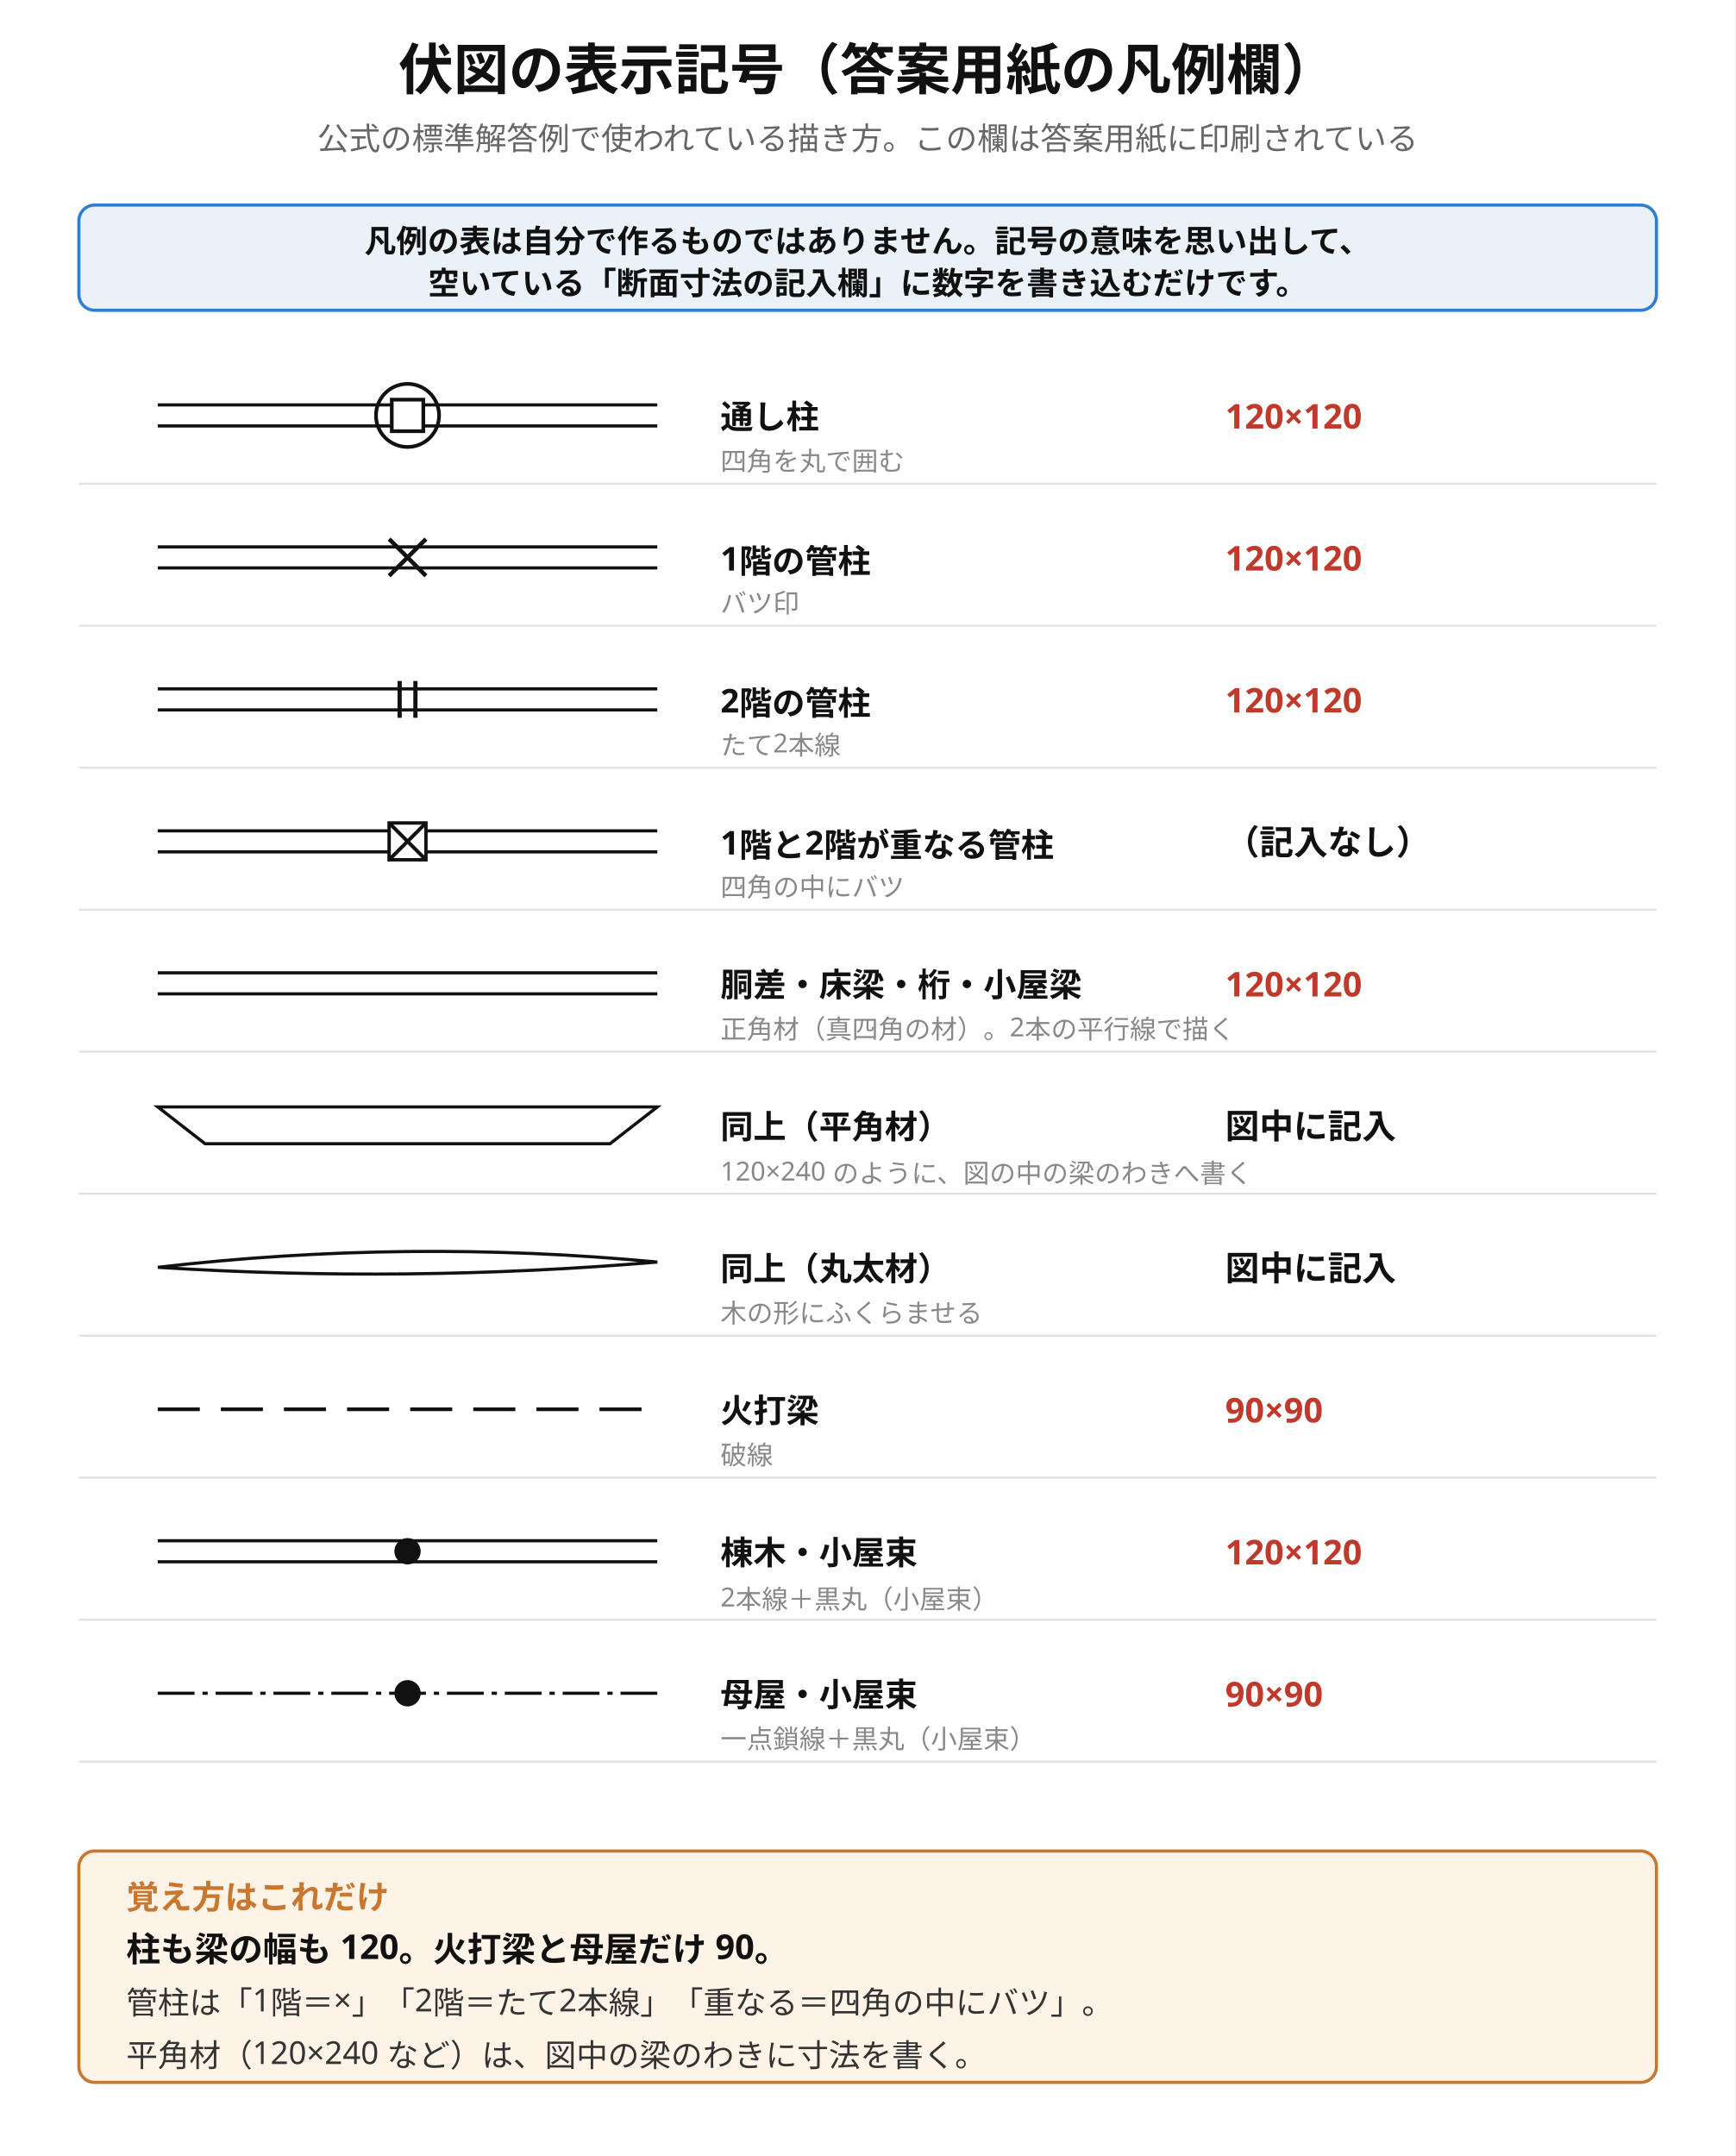
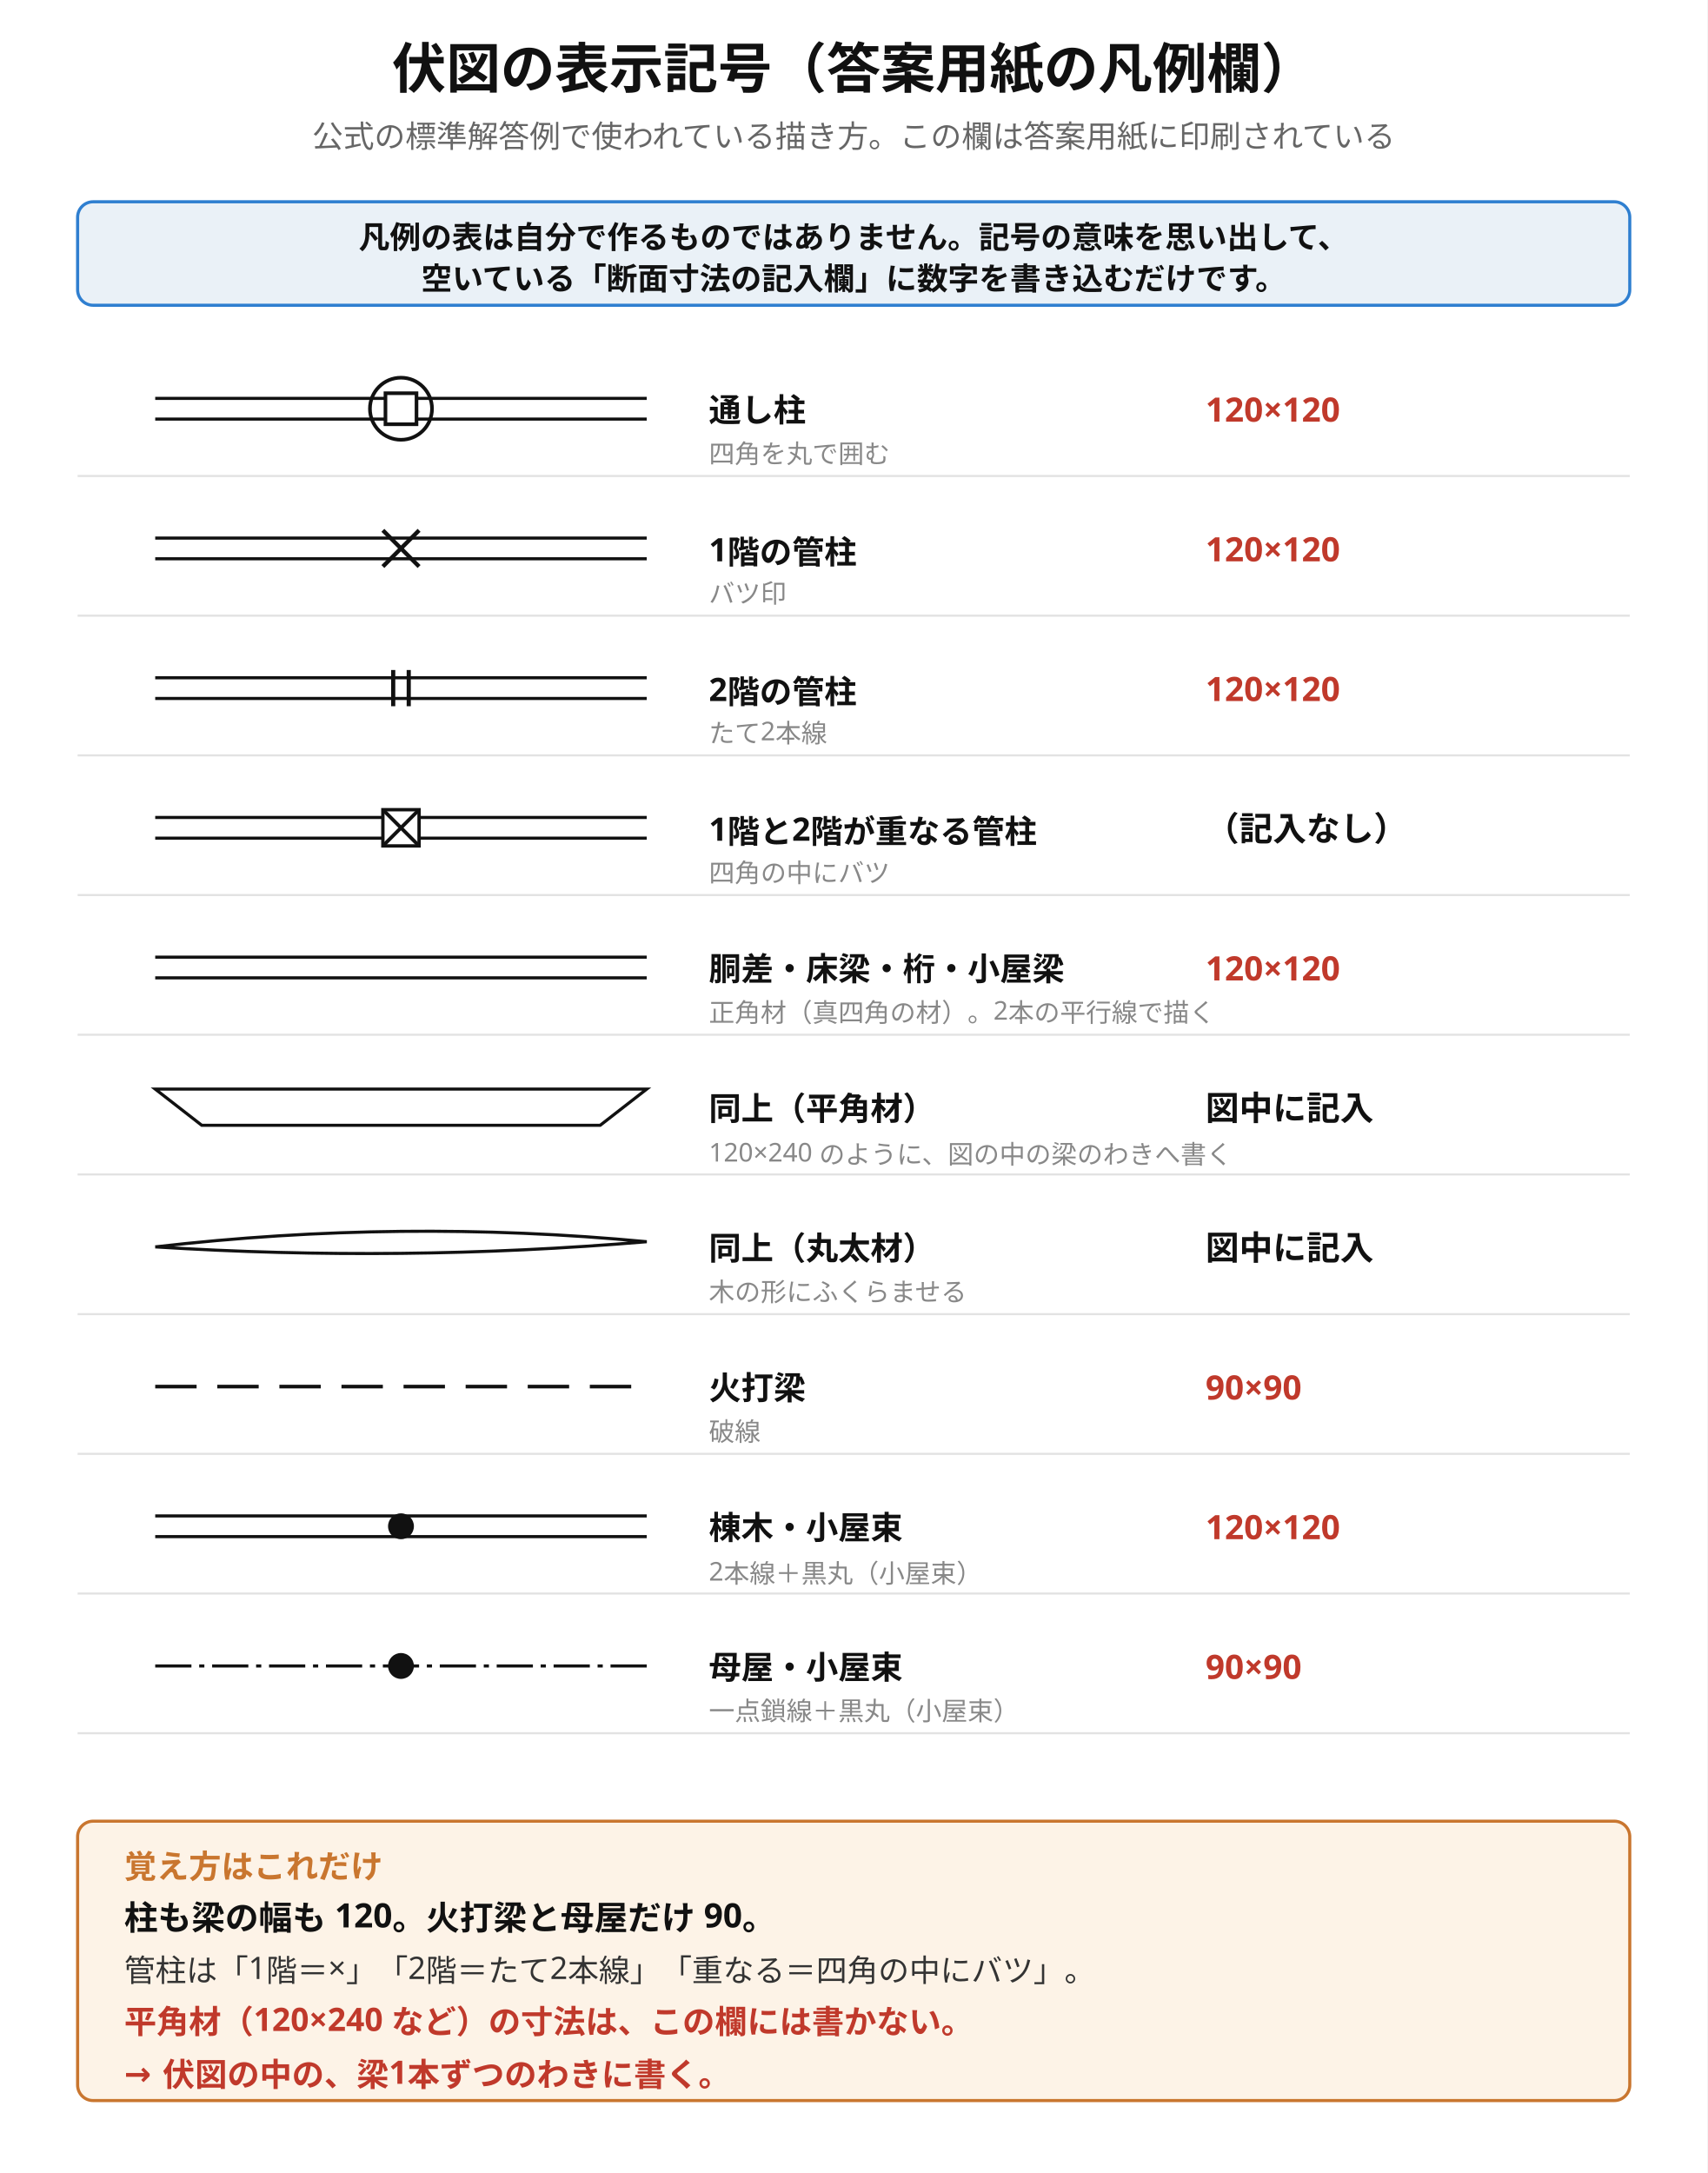
- <svg xmlns="http://www.w3.org/2000/svg" viewBox="0 0 660 820" width="660" height="820" font-family="'Hiragino Sans','Hiragino Kaku Gothic ProN','Noto Sans JP','Yu Gothic',Meiryo,'IPAGothic',sans-serif">
-   <rect width="660" height="820" fill="#ffffff" />
+ <svg xmlns="http://www.w3.org/2000/svg" viewBox="0 0 660 840" width="660" height="840" font-family="'Hiragino Sans','Hiragino Kaku Gothic ProN','Noto Sans JP','Yu Gothic',Meiryo,'IPAGothic',sans-serif">
+   <rect width="660" height="840" fill="#ffffff" />
  <text x="330" y="34" font-size="21" text-anchor="middle" fill="#111" font-weight="700" font-family="'Hiragino Sans','Hiragino Kaku Gothic ProN','Noto Sans JP','Yu Gothic',Meiryo,'IPAGothic',sans-serif">伏図の表示記号（答案用紙の凡例欄）</text>
  <text x="330" y="57" font-size="12" text-anchor="middle" fill="#666" font-weight="400" font-family="'Hiragino Sans','Hiragino Kaku Gothic ProN','Noto Sans JP','Yu Gothic',Meiryo,'IPAGothic',sans-serif">公式の標準解答例で使われている描き方。この欄は答案用紙に印刷されている</text>
  <rect x="30" y="78" width="600" height="40" fill="#eaf1f7" stroke="#2f7fd0" stroke-width="1.2" rx="6" />
  <text x="330" y="96" font-size="12" text-anchor="middle" fill="#111" font-weight="700" font-family="'Hiragino Sans','Hiragino Kaku Gothic ProN','Noto Sans JP','Yu Gothic',Meiryo,'IPAGothic',sans-serif">凡例の表は自分で作るものではありません。記号の意味を思い出して、</text>
  <text x="330" y="112" font-size="12" text-anchor="middle" fill="#111" font-weight="700" font-family="'Hiragino Sans','Hiragino Kaku Gothic ProN','Noto Sans JP','Yu Gothic',Meiryo,'IPAGothic',sans-serif">空いている「断面寸法の記入欄」に数字を書き込むだけです。</text>
  <line x1="30" y1="184" x2="630" y2="184" stroke="#e2e2e2" stroke-width="0.8" />
  <line x1="60" y1="154" x2="250" y2="154" stroke="#111" stroke-width="1.2" />
  <line x1="60" y1="162" x2="250" y2="162" stroke="#111" stroke-width="1.2" />
  <rect x="149" y="152" width="12" height="12" fill="#fff" stroke="#111" stroke-width="1.4" />
  <circle cx="155" cy="158" r="12" fill="none" stroke="#111" stroke-width="1.4" />
  <text x="274" y="163" font-size="12.5" text-anchor="start" fill="#111" font-weight="700" font-family="'Hiragino Sans','Hiragino Kaku Gothic ProN','Noto Sans JP','Yu Gothic',Meiryo,'IPAGothic',sans-serif">通し柱</text>
  <text x="274" y="179" font-size="10" text-anchor="start" fill="#888" font-weight="400" font-family="'Hiragino Sans','Hiragino Kaku Gothic ProN','Noto Sans JP','Yu Gothic',Meiryo,'IPAGothic',sans-serif">四角を丸で囲む</text>
  <text x="466" y="163" font-size="13" text-anchor="start" fill="#c0392b" font-weight="700" font-family="'Hiragino Sans','Hiragino Kaku Gothic ProN','Noto Sans JP','Yu Gothic',Meiryo,'IPAGothic',sans-serif">120×120</text>
  <line x1="30" y1="238" x2="630" y2="238" stroke="#e2e2e2" stroke-width="0.8" />
  <line x1="60" y1="208" x2="250" y2="208" stroke="#111" stroke-width="1.2" />
  <line x1="60" y1="216" x2="250" y2="216" stroke="#111" stroke-width="1.2" />
  <line x1="148" y1="205" x2="162" y2="219" stroke="#111" stroke-width="1.6" />
  <line x1="148" y1="219" x2="162" y2="205" stroke="#111" stroke-width="1.6" />
  <text x="274" y="217" font-size="12.5" text-anchor="start" fill="#111" font-weight="700" font-family="'Hiragino Sans','Hiragino Kaku Gothic ProN','Noto Sans JP','Yu Gothic',Meiryo,'IPAGothic',sans-serif">1階の管柱</text>
  <text x="274" y="233" font-size="10" text-anchor="start" fill="#888" font-weight="400" font-family="'Hiragino Sans','Hiragino Kaku Gothic ProN','Noto Sans JP','Yu Gothic',Meiryo,'IPAGothic',sans-serif">バツ印</text>
  <text x="466" y="217" font-size="13" text-anchor="start" fill="#c0392b" font-weight="700" font-family="'Hiragino Sans','Hiragino Kaku Gothic ProN','Noto Sans JP','Yu Gothic',Meiryo,'IPAGothic',sans-serif">120×120</text>
  <line x1="30" y1="292" x2="630" y2="292" stroke="#e2e2e2" stroke-width="0.8" />
  <line x1="60" y1="262" x2="250" y2="262" stroke="#111" stroke-width="1.2" />
  <line x1="60" y1="270" x2="250" y2="270" stroke="#111" stroke-width="1.2" />
  <line x1="152" y1="259" x2="152" y2="273" stroke="#111" stroke-width="1.6" />
  <line x1="158" y1="259" x2="158" y2="273" stroke="#111" stroke-width="1.6" />
  <text x="274" y="271" font-size="12.5" text-anchor="start" fill="#111" font-weight="700" font-family="'Hiragino Sans','Hiragino Kaku Gothic ProN','Noto Sans JP','Yu Gothic',Meiryo,'IPAGothic',sans-serif">2階の管柱</text>
  <text x="274" y="287" font-size="10" text-anchor="start" fill="#888" font-weight="400" font-family="'Hiragino Sans','Hiragino Kaku Gothic ProN','Noto Sans JP','Yu Gothic',Meiryo,'IPAGothic',sans-serif">たて2本線</text>
  <text x="466" y="271" font-size="13" text-anchor="start" fill="#c0392b" font-weight="700" font-family="'Hiragino Sans','Hiragino Kaku Gothic ProN','Noto Sans JP','Yu Gothic',Meiryo,'IPAGothic',sans-serif">120×120</text>
  <line x1="30" y1="346" x2="630" y2="346" stroke="#e2e2e2" stroke-width="0.8" />
  <line x1="60" y1="316" x2="250" y2="316" stroke="#111" stroke-width="1.2" />
  <line x1="60" y1="324" x2="250" y2="324" stroke="#111" stroke-width="1.2" />
  <rect x="148" y="313" width="14" height="14" fill="#fff" stroke="#111" stroke-width="1.3" />
  <line x1="148" y1="313" x2="162" y2="327" stroke="#111" stroke-width="1.4" />
  <line x1="148" y1="327" x2="162" y2="313" stroke="#111" stroke-width="1.4" />
  <text x="274" y="325" font-size="12.5" text-anchor="start" fill="#111" font-weight="700" font-family="'Hiragino Sans','Hiragino Kaku Gothic ProN','Noto Sans JP','Yu Gothic',Meiryo,'IPAGothic',sans-serif">1階と2階が重なる管柱</text>
  <text x="274" y="341" font-size="10" text-anchor="start" fill="#888" font-weight="400" font-family="'Hiragino Sans','Hiragino Kaku Gothic ProN','Noto Sans JP','Yu Gothic',Meiryo,'IPAGothic',sans-serif">四角の中にバツ</text>
  <text x="466" y="325" font-size="13" text-anchor="start" fill="#111" font-weight="700" font-family="'Hiragino Sans','Hiragino Kaku Gothic ProN','Noto Sans JP','Yu Gothic',Meiryo,'IPAGothic',sans-serif">（記入なし）</text>
  <line x1="30" y1="400" x2="630" y2="400" stroke="#e2e2e2" stroke-width="0.8" />
  <line x1="60" y1="370" x2="250" y2="370" stroke="#111" stroke-width="1.2" />
  <line x1="60" y1="378" x2="250" y2="378" stroke="#111" stroke-width="1.2" />
  <text x="274" y="379" font-size="12.5" text-anchor="start" fill="#111" font-weight="700" font-family="'Hiragino Sans','Hiragino Kaku Gothic ProN','Noto Sans JP','Yu Gothic',Meiryo,'IPAGothic',sans-serif">胴差・床梁・桁・小屋梁</text>
  <text x="274" y="395" font-size="10" text-anchor="start" fill="#888" font-weight="400" font-family="'Hiragino Sans','Hiragino Kaku Gothic ProN','Noto Sans JP','Yu Gothic',Meiryo,'IPAGothic',sans-serif">正角材（真四角の材）。2本の平行線で描く</text>
  <text x="466" y="379" font-size="13" text-anchor="start" fill="#c0392b" font-weight="700" font-family="'Hiragino Sans','Hiragino Kaku Gothic ProN','Noto Sans JP','Yu Gothic',Meiryo,'IPAGothic',sans-serif">120×120</text>
  <line x1="30" y1="454" x2="630" y2="454" stroke="#e2e2e2" stroke-width="0.8" />
  <polygon points="60,421 250,421 232,435 78,435" fill="#fff" stroke="#111" stroke-width="1.2" />
  <text x="274" y="433" font-size="12.5" text-anchor="start" fill="#111" font-weight="700" font-family="'Hiragino Sans','Hiragino Kaku Gothic ProN','Noto Sans JP','Yu Gothic',Meiryo,'IPAGothic',sans-serif">同上（平角材）</text>
  <text x="274" y="449" font-size="10" text-anchor="start" fill="#888" font-weight="400" font-family="'Hiragino Sans','Hiragino Kaku Gothic ProN','Noto Sans JP','Yu Gothic',Meiryo,'IPAGothic',sans-serif">120×240 のように、図の中の梁のわきへ書く</text>
  <text x="466" y="433" font-size="13" text-anchor="start" fill="#111" font-weight="700" font-family="'Hiragino Sans','Hiragino Kaku Gothic ProN','Noto Sans JP','Yu Gothic',Meiryo,'IPAGothic',sans-serif">図中に記入</text>
  <line x1="30" y1="508" x2="630" y2="508" stroke="#e2e2e2" stroke-width="0.8" />
  <path d="M 60 482 Q 155.0 471.0 250 480 Q 155.0 488.0 60 482" fill="#fff" stroke="#111" stroke-width="1.2" />
  <text x="274" y="487" font-size="12.5" text-anchor="start" fill="#111" font-weight="700" font-family="'Hiragino Sans','Hiragino Kaku Gothic ProN','Noto Sans JP','Yu Gothic',Meiryo,'IPAGothic',sans-serif">同上（丸太材）</text>
  <text x="274" y="503" font-size="10" text-anchor="start" fill="#888" font-weight="400" font-family="'Hiragino Sans','Hiragino Kaku Gothic ProN','Noto Sans JP','Yu Gothic',Meiryo,'IPAGothic',sans-serif">木の形にふくらませる</text>
  <text x="466" y="487" font-size="13" text-anchor="start" fill="#111" font-weight="700" font-family="'Hiragino Sans','Hiragino Kaku Gothic ProN','Noto Sans JP','Yu Gothic',Meiryo,'IPAGothic',sans-serif">図中に記入</text>
  <line x1="30" y1="562" x2="630" y2="562" stroke="#e2e2e2" stroke-width="0.8" />
  <line x1="60" y1="536" x2="250" y2="536" stroke="#111" stroke-width="1.4" stroke-dasharray="16 8" />
  <text x="274" y="541" font-size="12.5" text-anchor="start" fill="#111" font-weight="700" font-family="'Hiragino Sans','Hiragino Kaku Gothic ProN','Noto Sans JP','Yu Gothic',Meiryo,'IPAGothic',sans-serif">火打梁</text>
  <text x="274" y="557" font-size="10" text-anchor="start" fill="#888" font-weight="400" font-family="'Hiragino Sans','Hiragino Kaku Gothic ProN','Noto Sans JP','Yu Gothic',Meiryo,'IPAGothic',sans-serif">破線</text>
  <text x="466" y="541" font-size="13" text-anchor="start" fill="#c0392b" font-weight="700" font-family="'Hiragino Sans','Hiragino Kaku Gothic ProN','Noto Sans JP','Yu Gothic',Meiryo,'IPAGothic',sans-serif">90×90</text>
  <line x1="30" y1="616" x2="630" y2="616" stroke="#e2e2e2" stroke-width="0.8" />
  <line x1="60" y1="586" x2="250" y2="586" stroke="#111" stroke-width="1.2" />
  <line x1="60" y1="594" x2="250" y2="594" stroke="#111" stroke-width="1.2" />
  <circle cx="155" cy="590" r="5" fill="#111" />
  <text x="274" y="595" font-size="12.5" text-anchor="start" fill="#111" font-weight="700" font-family="'Hiragino Sans','Hiragino Kaku Gothic ProN','Noto Sans JP','Yu Gothic',Meiryo,'IPAGothic',sans-serif">棟木・小屋束</text>
  <text x="274" y="611" font-size="10" text-anchor="start" fill="#888" font-weight="400" font-family="'Hiragino Sans','Hiragino Kaku Gothic ProN','Noto Sans JP','Yu Gothic',Meiryo,'IPAGothic',sans-serif">2本線＋黒丸（小屋束）</text>
  <text x="466" y="595" font-size="13" text-anchor="start" fill="#c0392b" font-weight="700" font-family="'Hiragino Sans','Hiragino Kaku Gothic ProN','Noto Sans JP','Yu Gothic',Meiryo,'IPAGothic',sans-serif">120×120</text>
  <line x1="30" y1="670" x2="630" y2="670" stroke="#e2e2e2" stroke-width="0.8" />
  <line x1="60" y1="644" x2="250" y2="644" stroke="#111" stroke-width="1.2" stroke-dasharray="14 3 2 3" />
  <circle cx="155" cy="644" r="5" fill="#111" />
  <text x="274" y="649" font-size="12.5" text-anchor="start" fill="#111" font-weight="700" font-family="'Hiragino Sans','Hiragino Kaku Gothic ProN','Noto Sans JP','Yu Gothic',Meiryo,'IPAGothic',sans-serif">母屋・小屋束</text>
  <text x="274" y="665" font-size="10" text-anchor="start" fill="#888" font-weight="400" font-family="'Hiragino Sans','Hiragino Kaku Gothic ProN','Noto Sans JP','Yu Gothic',Meiryo,'IPAGothic',sans-serif">一点鎖線＋黒丸（小屋束）</text>
  <text x="466" y="649" font-size="13" text-anchor="start" fill="#c0392b" font-weight="700" font-family="'Hiragino Sans','Hiragino Kaku Gothic ProN','Noto Sans JP','Yu Gothic',Meiryo,'IPAGothic',sans-serif">90×90</text>
-   <rect x="30" y="704" width="600" height="88" fill="#fdf3e7" stroke="#c9762f" stroke-width="1.2" rx="6" />
+   <rect x="30" y="704" width="600" height="108" fill="#fdf3e7" stroke="#c9762f" stroke-width="1.2" rx="6" />
  <text x="48" y="726" font-size="12.5" text-anchor="start" fill="#c9762f" font-weight="700" font-family="'Hiragino Sans','Hiragino Kaku Gothic ProN','Noto Sans JP','Yu Gothic',Meiryo,'IPAGothic',sans-serif">覚え方はこれだけ</text>
  <text x="48" y="746" font-size="13" text-anchor="start" fill="#111" font-weight="700" font-family="'Hiragino Sans','Hiragino Kaku Gothic ProN','Noto Sans JP','Yu Gothic',Meiryo,'IPAGothic',sans-serif">柱も梁の幅も 120。火打梁と母屋だけ 90。</text>
  <text x="48" y="766" font-size="12" text-anchor="start" fill="#333" font-weight="400" font-family="'Hiragino Sans','Hiragino Kaku Gothic ProN','Noto Sans JP','Yu Gothic',Meiryo,'IPAGothic',sans-serif">管柱は「1階＝×」「2階＝たて2本線」「重なる＝四角の中にバツ」。</text>
-   <text x="48" y="786" font-size="12" text-anchor="start" fill="#333" font-weight="400" font-family="'Hiragino Sans','Hiragino Kaku Gothic ProN','Noto Sans JP','Yu Gothic',Meiryo,'IPAGothic',sans-serif">平角材（120×240 など）は、図中の梁のわきに寸法を書く。</text>
+   <text x="48" y="786" font-size="12.5" text-anchor="start" fill="#c0392b" font-weight="700" font-family="'Hiragino Sans','Hiragino Kaku Gothic ProN','Noto Sans JP','Yu Gothic',Meiryo,'IPAGothic',sans-serif">平角材（120×240 など）の寸法は、この欄には書かない。</text>
+   <text x="48" y="806" font-size="12.5" text-anchor="start" fill="#c0392b" font-weight="700" font-family="'Hiragino Sans','Hiragino Kaku Gothic ProN','Noto Sans JP','Yu Gothic',Meiryo,'IPAGothic',sans-serif">　→ 伏図の中の、梁1本ずつのわきに書く。</text>
</svg>
